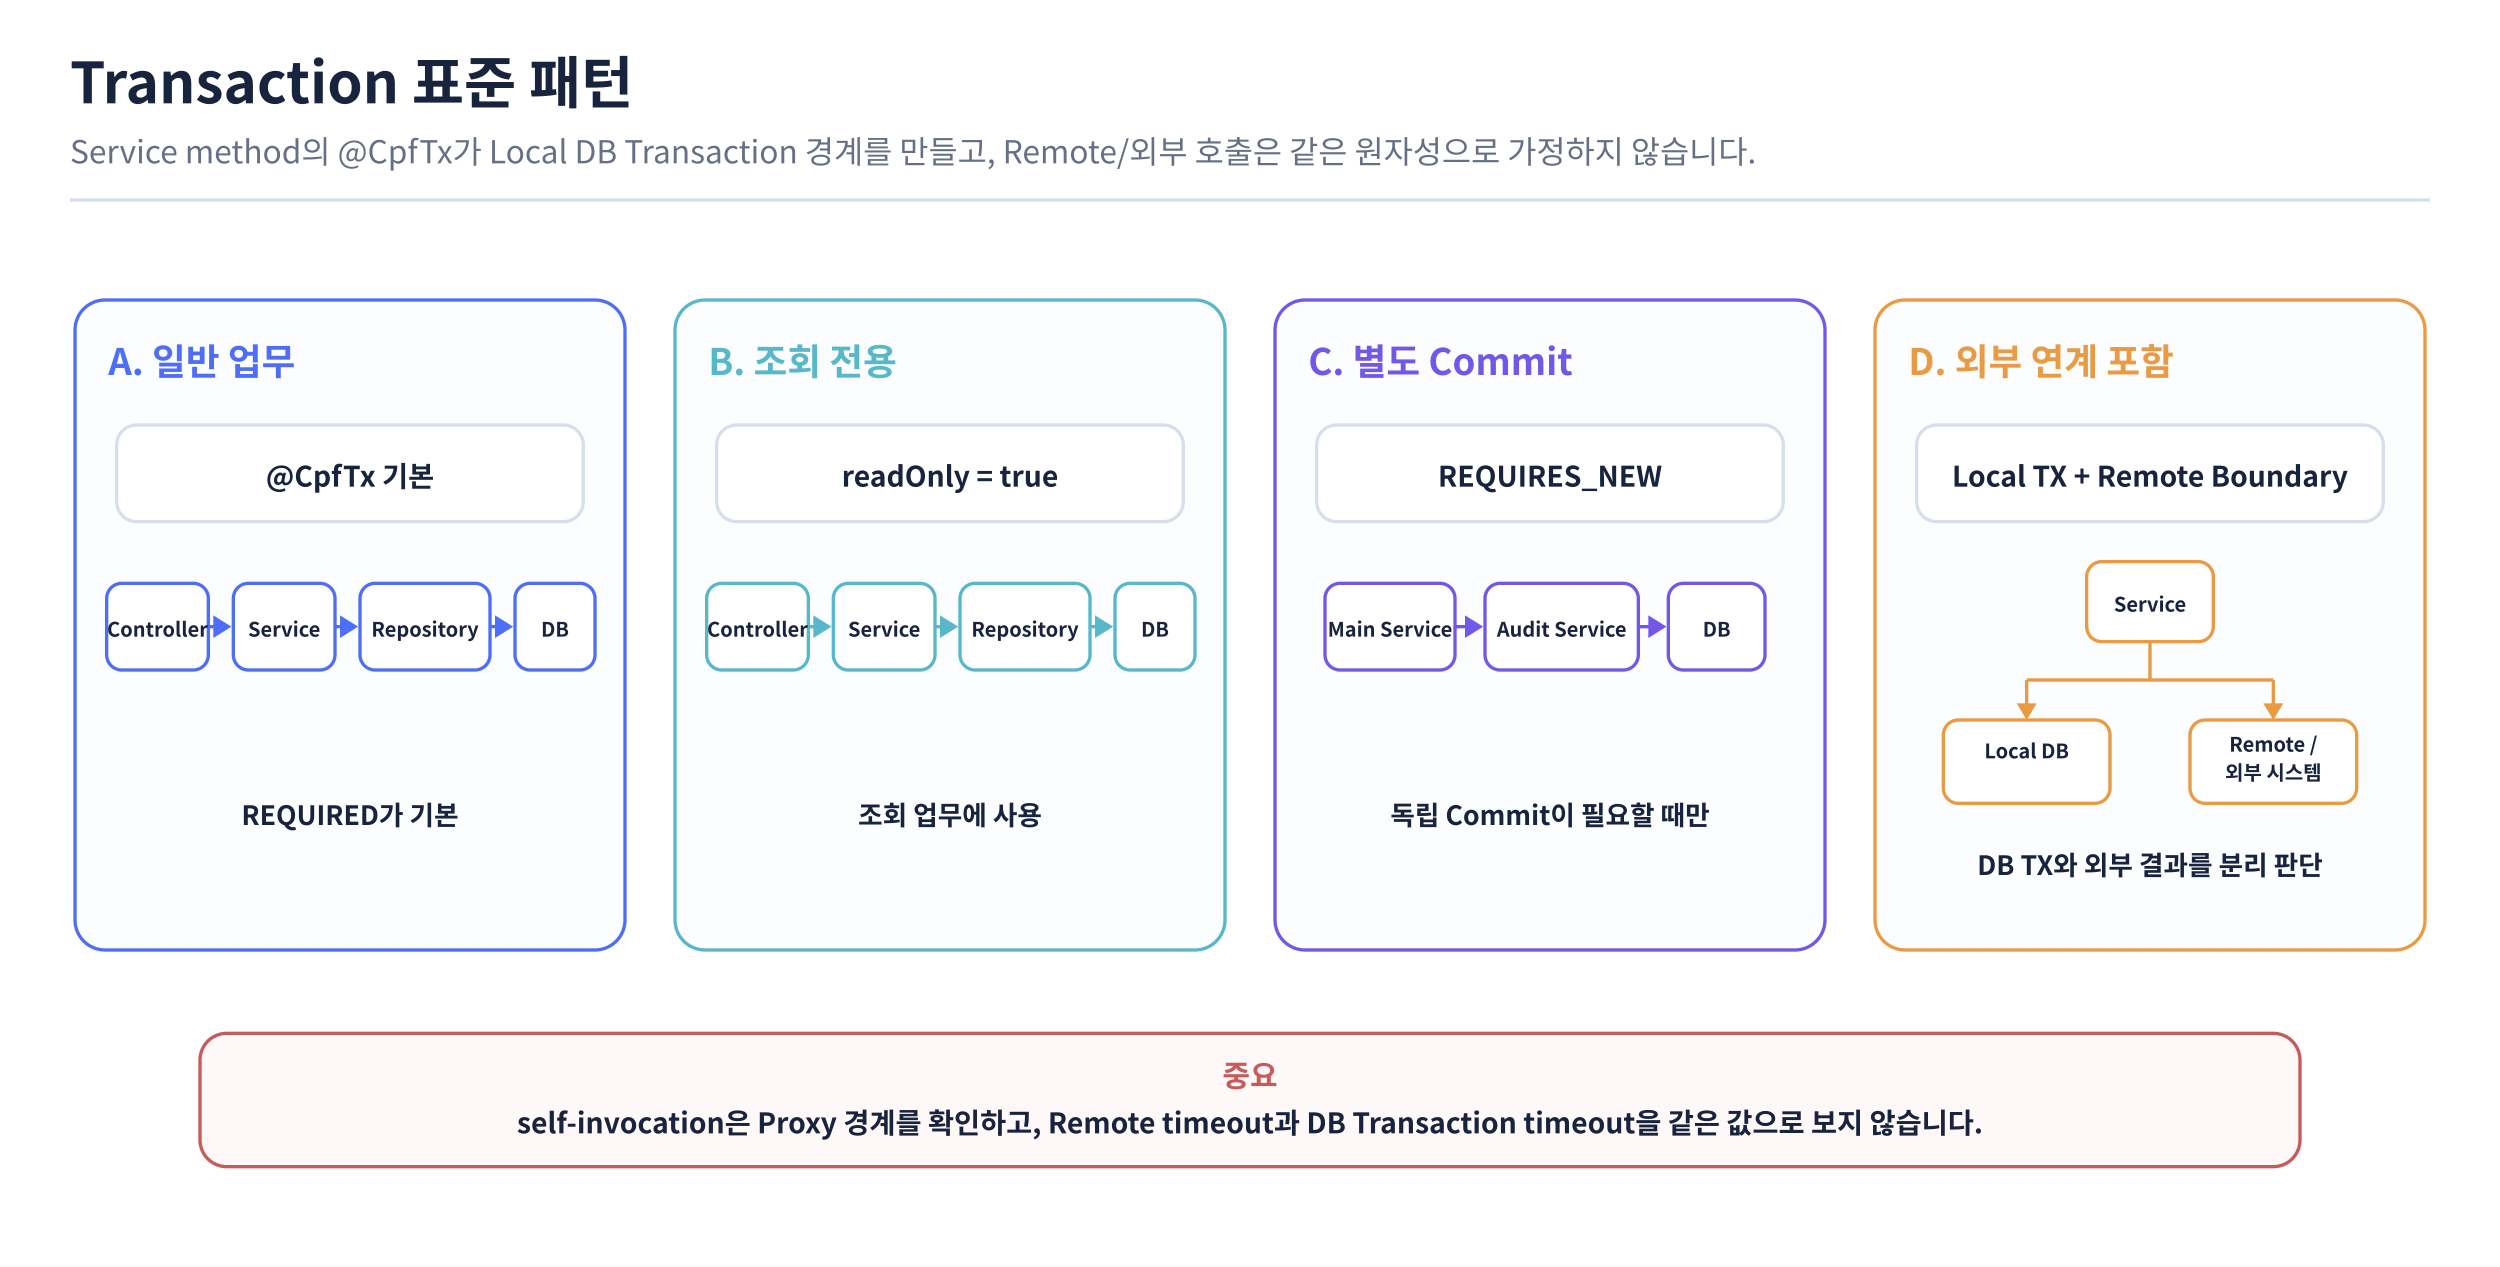
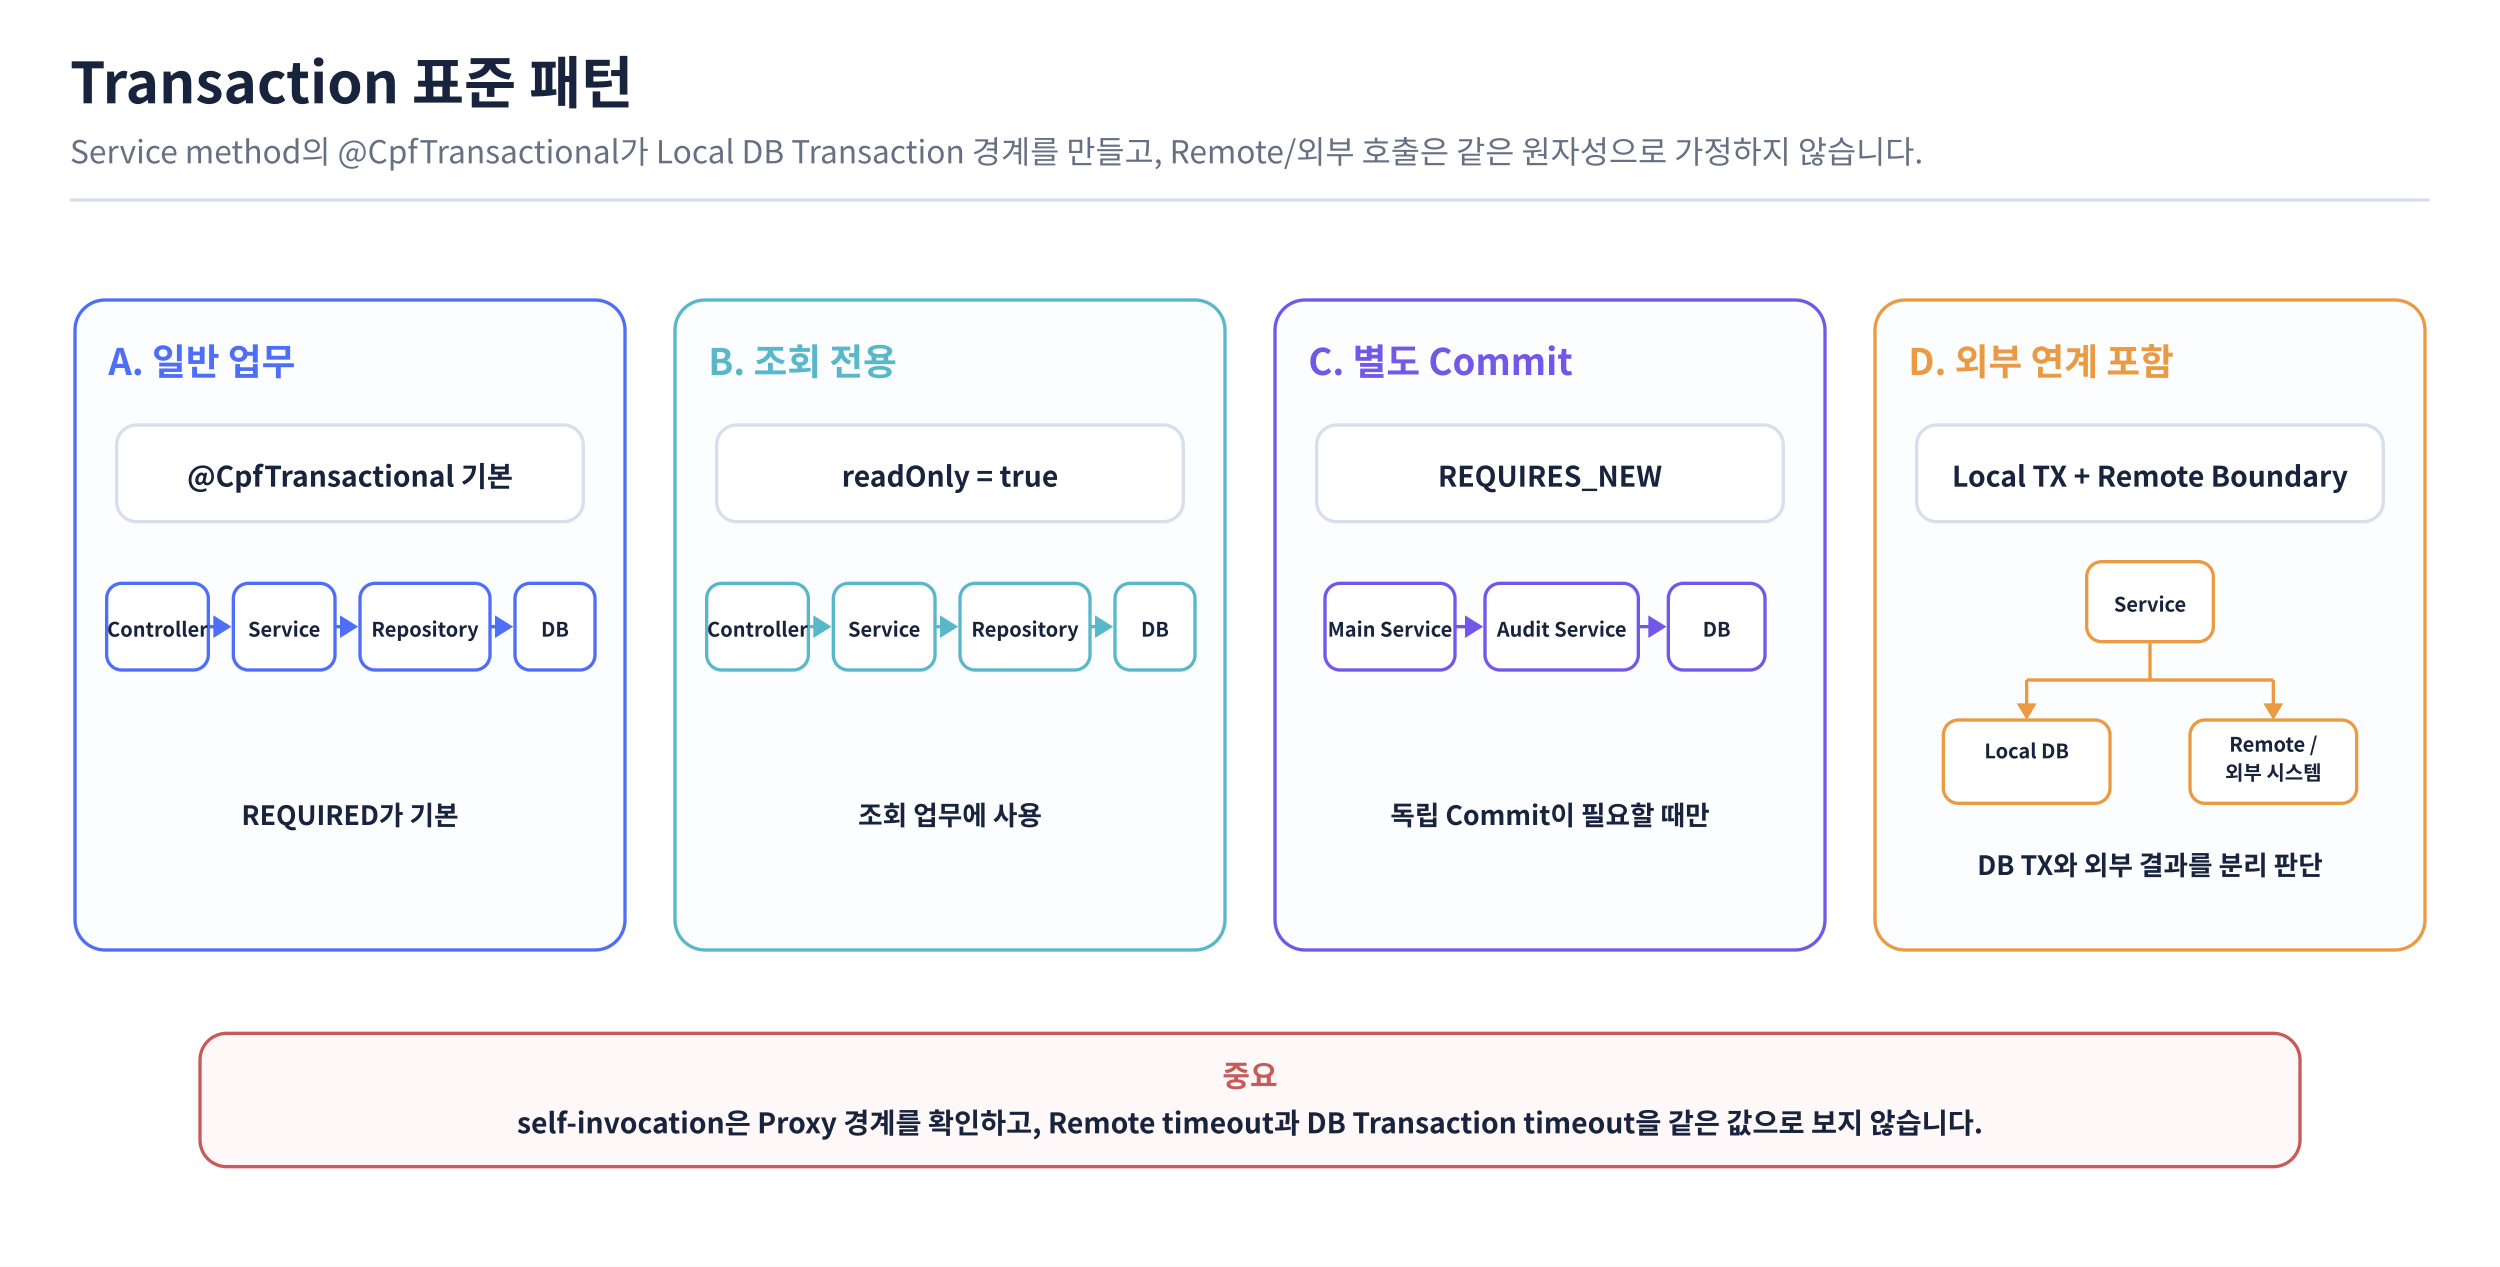
<svg xmlns="http://www.w3.org/2000/svg" width="1500" height="760" viewBox="0 0 1500 760">
  <rect width="1500" height="760" fill="white" />
  <style>text{font-family:'NanumSquare','Noto Sans CJK KR','Malgun Gothic',sans-serif;} .title{font-size:34px;font-weight:800;fill:#18233D}.sub{font-size:19px;fill:#667085}.cardTitle{font-size:22px;font-weight:800}.label{font-size:17px;font-weight:700;fill:#18233D}.node{font-size:12px;font-weight:650;fill:#18233D}.note{font-size:16px;font-weight:650;fill:#18233D}</style>
  <text x="42" y="62" class="title">Transaction 표준 패턴</text>
-   <text x="42" y="98" class="sub">Service method의 @CpfTx가 Local DB Transaction 경계를 만들고, Remote/외부 호출은 같은 원자성으로 가정하지 않습니다.</text>
+   <text x="42" y="98" class="sub">Service method의 @CpfTransactional가 Local DB Transaction 경계를 만들고, Remote/외부 호출은 같은 원자성으로 가정하지 않습니다.</text>
  <line x1="42" y1="120" x2="1458" y2="120" stroke="#D7DFED" stroke-width="2" />
  <rect x="45" y="180" width="330" height="390" rx="18" fill="#FCFDFF" stroke="#4F6EF7" stroke-width="2" />
  <text x="65" y="225" class="cardTitle" fill="#4F6EF7">A. 일반 업무</text>
  <rect x="70" y="255" width="280" height="58" rx="12" fill="#fff" stroke="#D7DFED" stroke-width="2" />
-   <text x="210" y="292" class="label" text-anchor="middle">@CpfTx 기본</text>
+   <text x="210" y="292" class="label" text-anchor="middle">@CpfTransactional 기본</text>
  <g stroke="#4F6EF7" stroke-width="2" fill="#fff">
    <rect x="64" y="350" width="61" height="52" rx="9" />
    <rect x="140" y="350" width="61" height="52" rx="9" />
    <rect x="216" y="350" width="78" height="52" rx="9" />
    <rect x="309" y="350" width="48" height="52" rx="9" />
  </g>
  <g class="node" text-anchor="middle">
    <text x="94.5" y="382">Controller</text>
    <text x="170.5" y="382">Service</text>
    <text x="255" y="382">Repository</text>
    <text x="333" y="382">DB</text>
  </g>
  <g stroke="#4F6EF7" stroke-width="2" fill="#4F6EF7">
    <line x1="125" y1="376" x2="137" y2="376" />
    <polygon points="137,376 129,381 129,371" />
    <line x1="201" y1="376" x2="213" y2="376" />
    <polygon points="213,376 205,381 205,371" />
    <line x1="294" y1="376" x2="306" y2="376" />
    <polygon points="306,376 298,381 298,371" />
  </g>
  <text x="210" y="495" class="note" text-anchor="middle">REQUIRED가 기본</text>
  <rect x="405" y="180" width="330" height="390" rx="18" fill="#FCFDFF" stroke="#58B7C9" stroke-width="2" />
  <text x="425" y="225" class="cardTitle" fill="#58B7C9">B. 조회 전용</text>
  <rect x="430" y="255" width="280" height="58" rx="12" fill="#fff" stroke="#D7DFED" stroke-width="2" />
  <text x="570" y="292" class="label" text-anchor="middle">readOnly = true</text>
  <g stroke="#58B7C9" stroke-width="2" fill="#fff">
    <rect x="424" y="350" width="61" height="52" rx="9" />
    <rect x="500" y="350" width="61" height="52" rx="9" />
    <rect x="576" y="350" width="78" height="52" rx="9" />
    <rect x="669" y="350" width="48" height="52" rx="9" />
  </g>
  <g class="node" text-anchor="middle">
    <text x="454.5" y="382">Controller</text>
    <text x="530.5" y="382">Service</text>
    <text x="615" y="382">Repository</text>
    <text x="693" y="382">DB</text>
  </g>
  <g stroke="#58B7C9" stroke-width="2" fill="#58B7C9">
    <line x1="485" y1="376" x2="497" y2="376" />
    <polygon points="497,376 489,381 489,371" />
    <line x1="561" y1="376" x2="573" y2="376" />
    <polygon points="573,376 565,381 565,371" />
    <line x1="654" y1="376" x2="666" y2="376" />
    <polygon points="666,376 658,381 658,371" />
  </g>
  <text x="570" y="495" class="note" text-anchor="middle">조회 업무에 사용</text>
  <rect x="765" y="180" width="330" height="390" rx="18" fill="#FCFDFF" stroke="#7357E8" stroke-width="2" />
  <text x="785" y="225" class="cardTitle" fill="#7357E8">C. 별도 Commit</text>
  <rect x="790" y="255" width="280" height="58" rx="12" fill="#fff" stroke="#D7DFED" stroke-width="2" />
  <text x="930" y="292" class="label" text-anchor="middle">REQUIRES_NEW</text>
  <g stroke="#7357E8" stroke-width="2" fill="#fff">
    <rect x="795" y="350" width="78" height="52" rx="9" />
    <rect x="891" y="350" width="92" height="52" rx="9" />
    <rect x="1001" y="350" width="58" height="52" rx="9" />
  </g>
  <g class="node" text-anchor="middle">
    <text x="834" y="382">Main Service</text>
    <text x="937" y="382">Audit Service</text>
    <text x="1030" y="382">DB</text>
  </g>
  <g stroke="#7357E8" stroke-width="2" fill="#7357E8">
    <line x1="873" y1="376" x2="888" y2="376" />
    <polygon points="888,376 880,381 880,371" />
    <line x1="983" y1="376" x2="998" y2="376" />
    <polygon points="998,376 990,381 990,371" />
  </g>
  <text x="930" y="495" class="note" text-anchor="middle">독립 Commit이 필요할 때만</text>
  <rect x="1125" y="180" width="330" height="390" rx="18" fill="#FCFDFF" stroke="#E99A42" stroke-width="2" />
  <text x="1145" y="225" class="cardTitle" fill="#E99A42">D. 외부 연계 포함</text>
  <rect x="1150" y="255" width="280" height="58" rx="12" fill="#fff" stroke="#D7DFED" stroke-width="2" />
  <text x="1290" y="292" class="label" text-anchor="middle">Local TX + Remote Boundary</text>
  <rect x="1252" y="337" width="76" height="48" rx="9" fill="#fff" stroke="#E99A42" stroke-width="2" />
  <text x="1290" y="367" class="node" text-anchor="middle">Service</text>
  <line x1="1290" y1="385" x2="1290" y2="408" stroke="#E99A42" stroke-width="2" />
  <line x1="1216" y1="408" x2="1364" y2="408" stroke="#E99A42" stroke-width="2" />
  <line x1="1216" y1="408" x2="1216" y2="426" stroke="#E99A42" stroke-width="2" />
  <line x1="1364" y1="408" x2="1364" y2="426" stroke="#E99A42" stroke-width="2" />
  <polygon points="1216,432 1210,422 1222,422" fill="#E99A42" />
  <polygon points="1364,432 1358,422 1370,422" fill="#E99A42" />
  <rect x="1166" y="432" width="100" height="50" rx="9" fill="#fff" stroke="#E99A42" stroke-width="2" />
  <rect x="1314" y="432" width="100" height="50" rx="9" fill="#fff" stroke="#E99A42" stroke-width="2" />
  <g class="node" text-anchor="middle">
    <text x="1216" y="455">Local DB</text>
    <text x="1364" y="451">Remote /</text>
    <text x="1364" y="468">외부 시스템</text>
  </g>
  <text x="1290" y="525" class="note" text-anchor="middle">DB TX와 외부 결과를 분리 판단</text>
  <rect x="120" y="620" width="1260" height="80" rx="16" fill="#FFF8F8" stroke="#C85A5A" stroke-width="2" />
  <text x="750" y="652" font-size="18" fill="#C85A5A" font-weight="800" text-anchor="middle">중요</text>
  <text x="750" y="680" font-size="17" fill="#18233D" font-weight="650" text-anchor="middle">self-invocation은 Proxy 경계를 확인하고, Remote timeout과 DB Transaction timeout을 같은 값으로 보지 않습니다.</text>
</svg>
